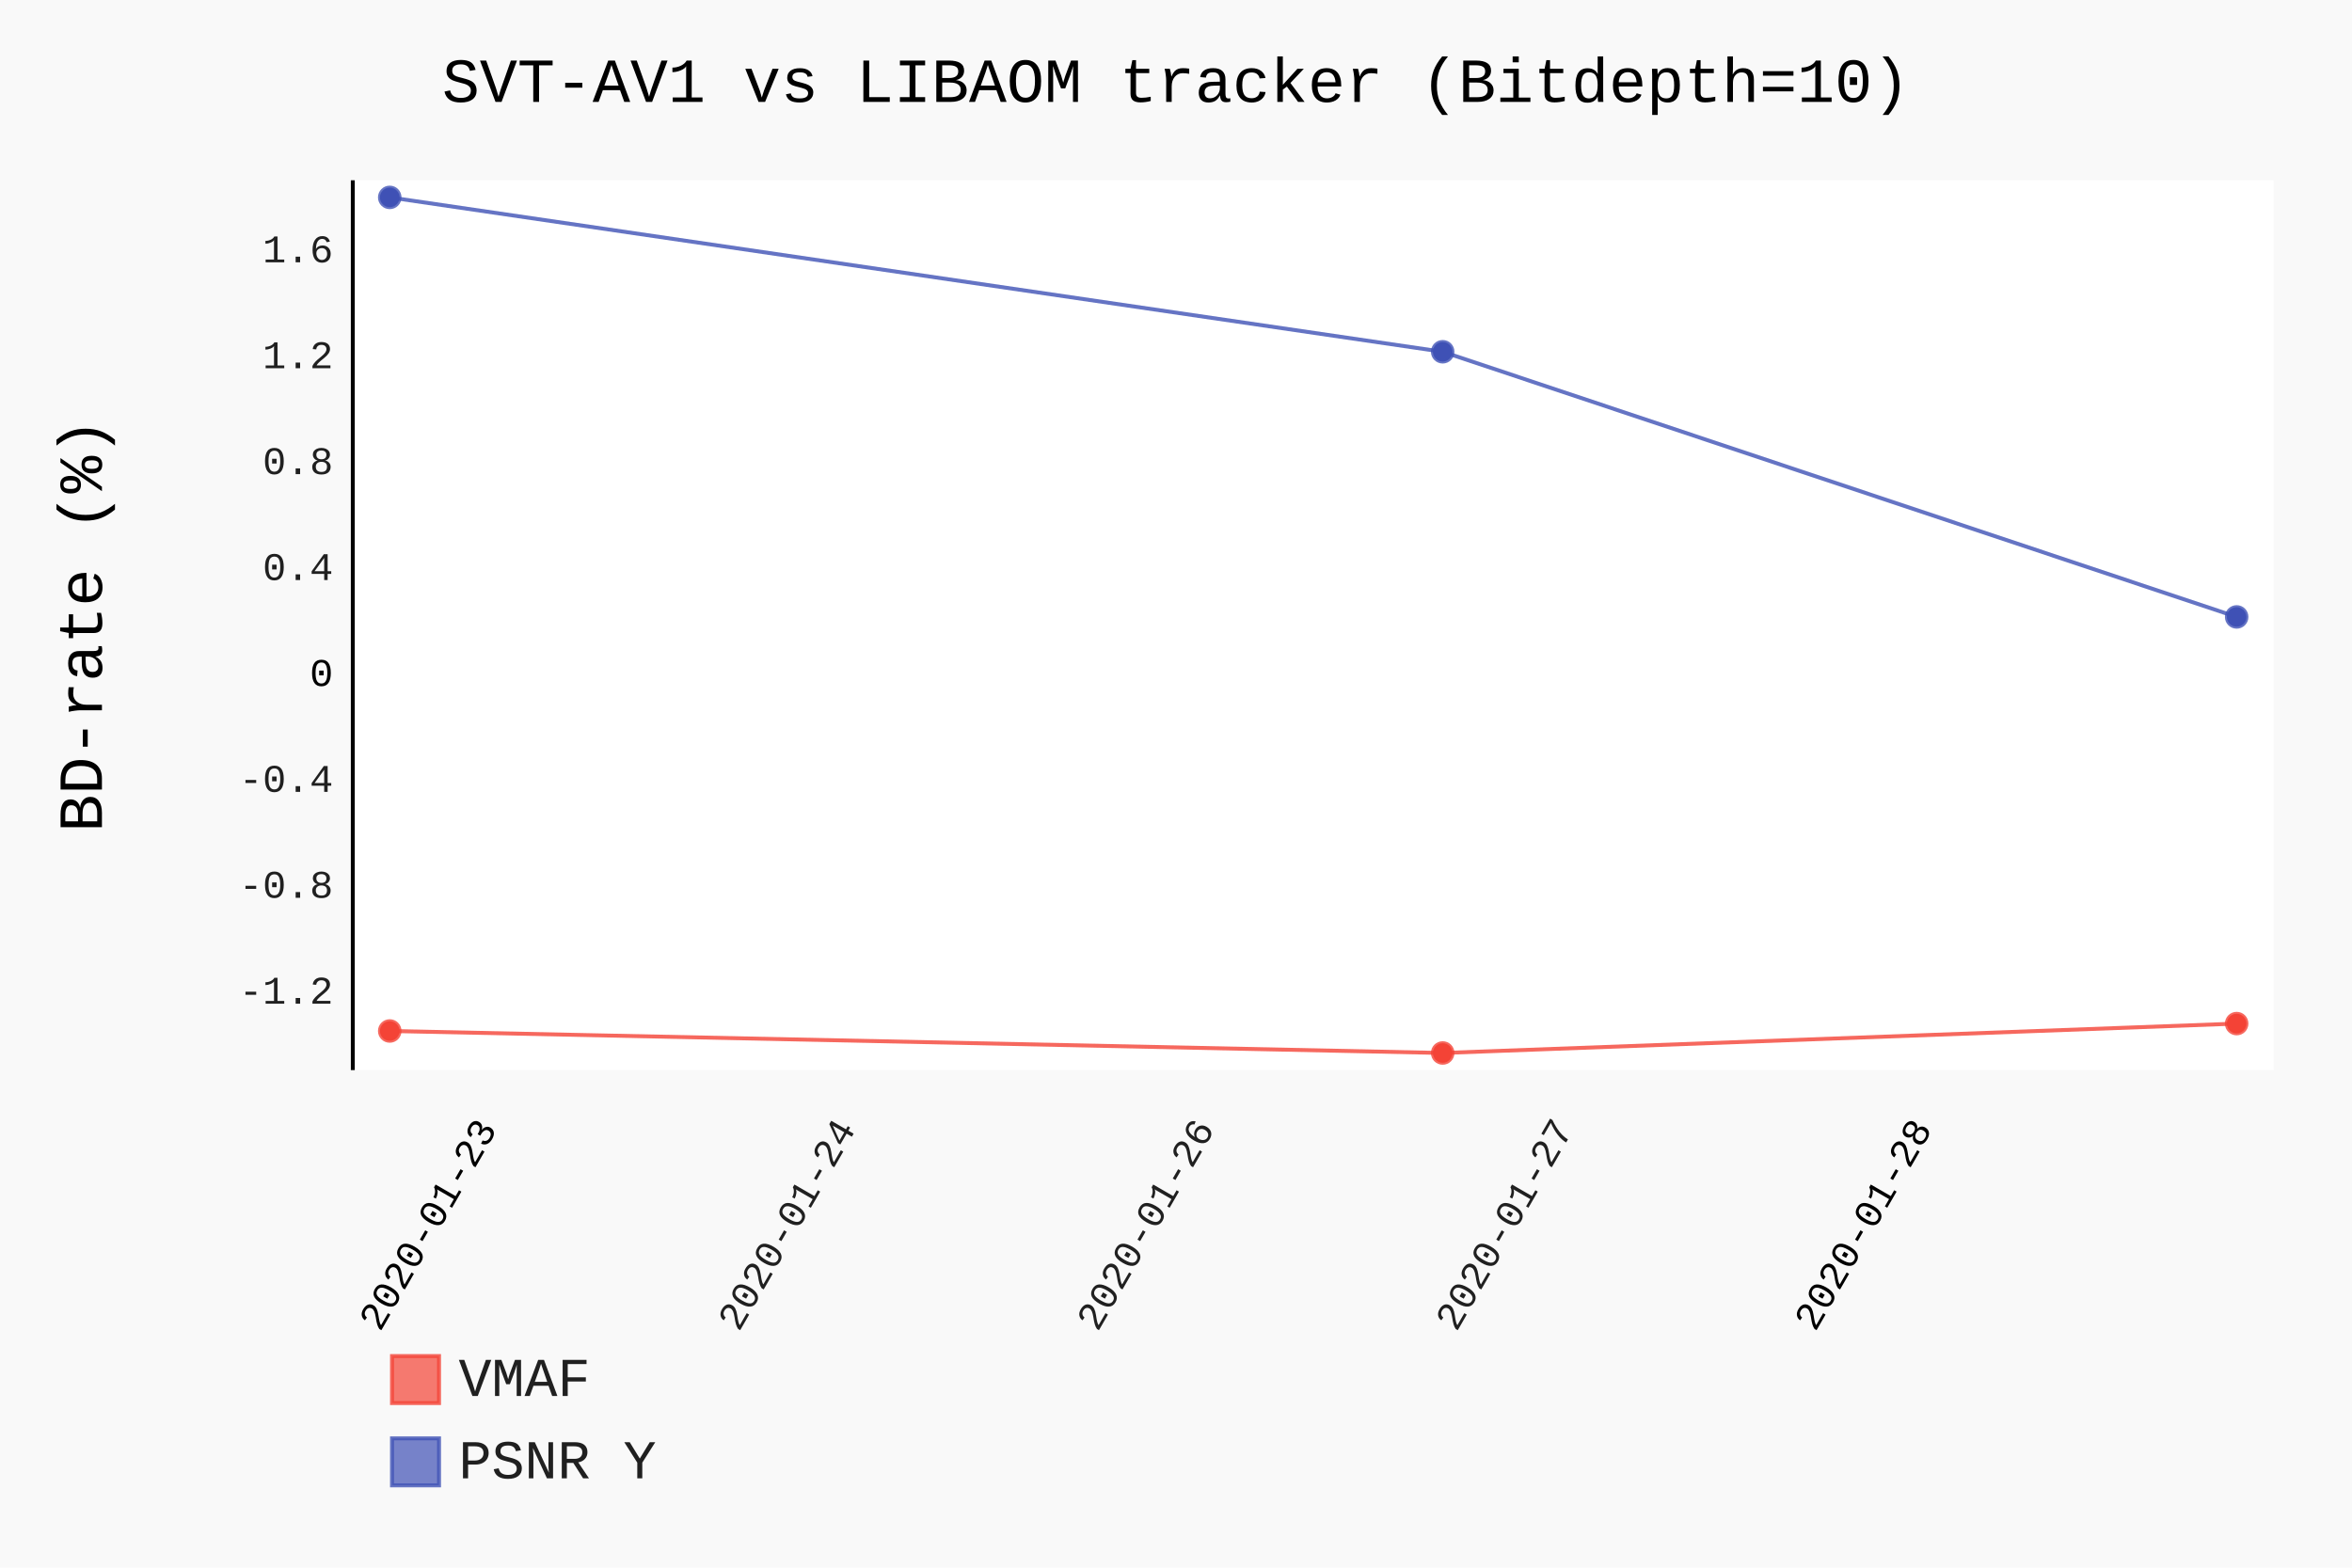
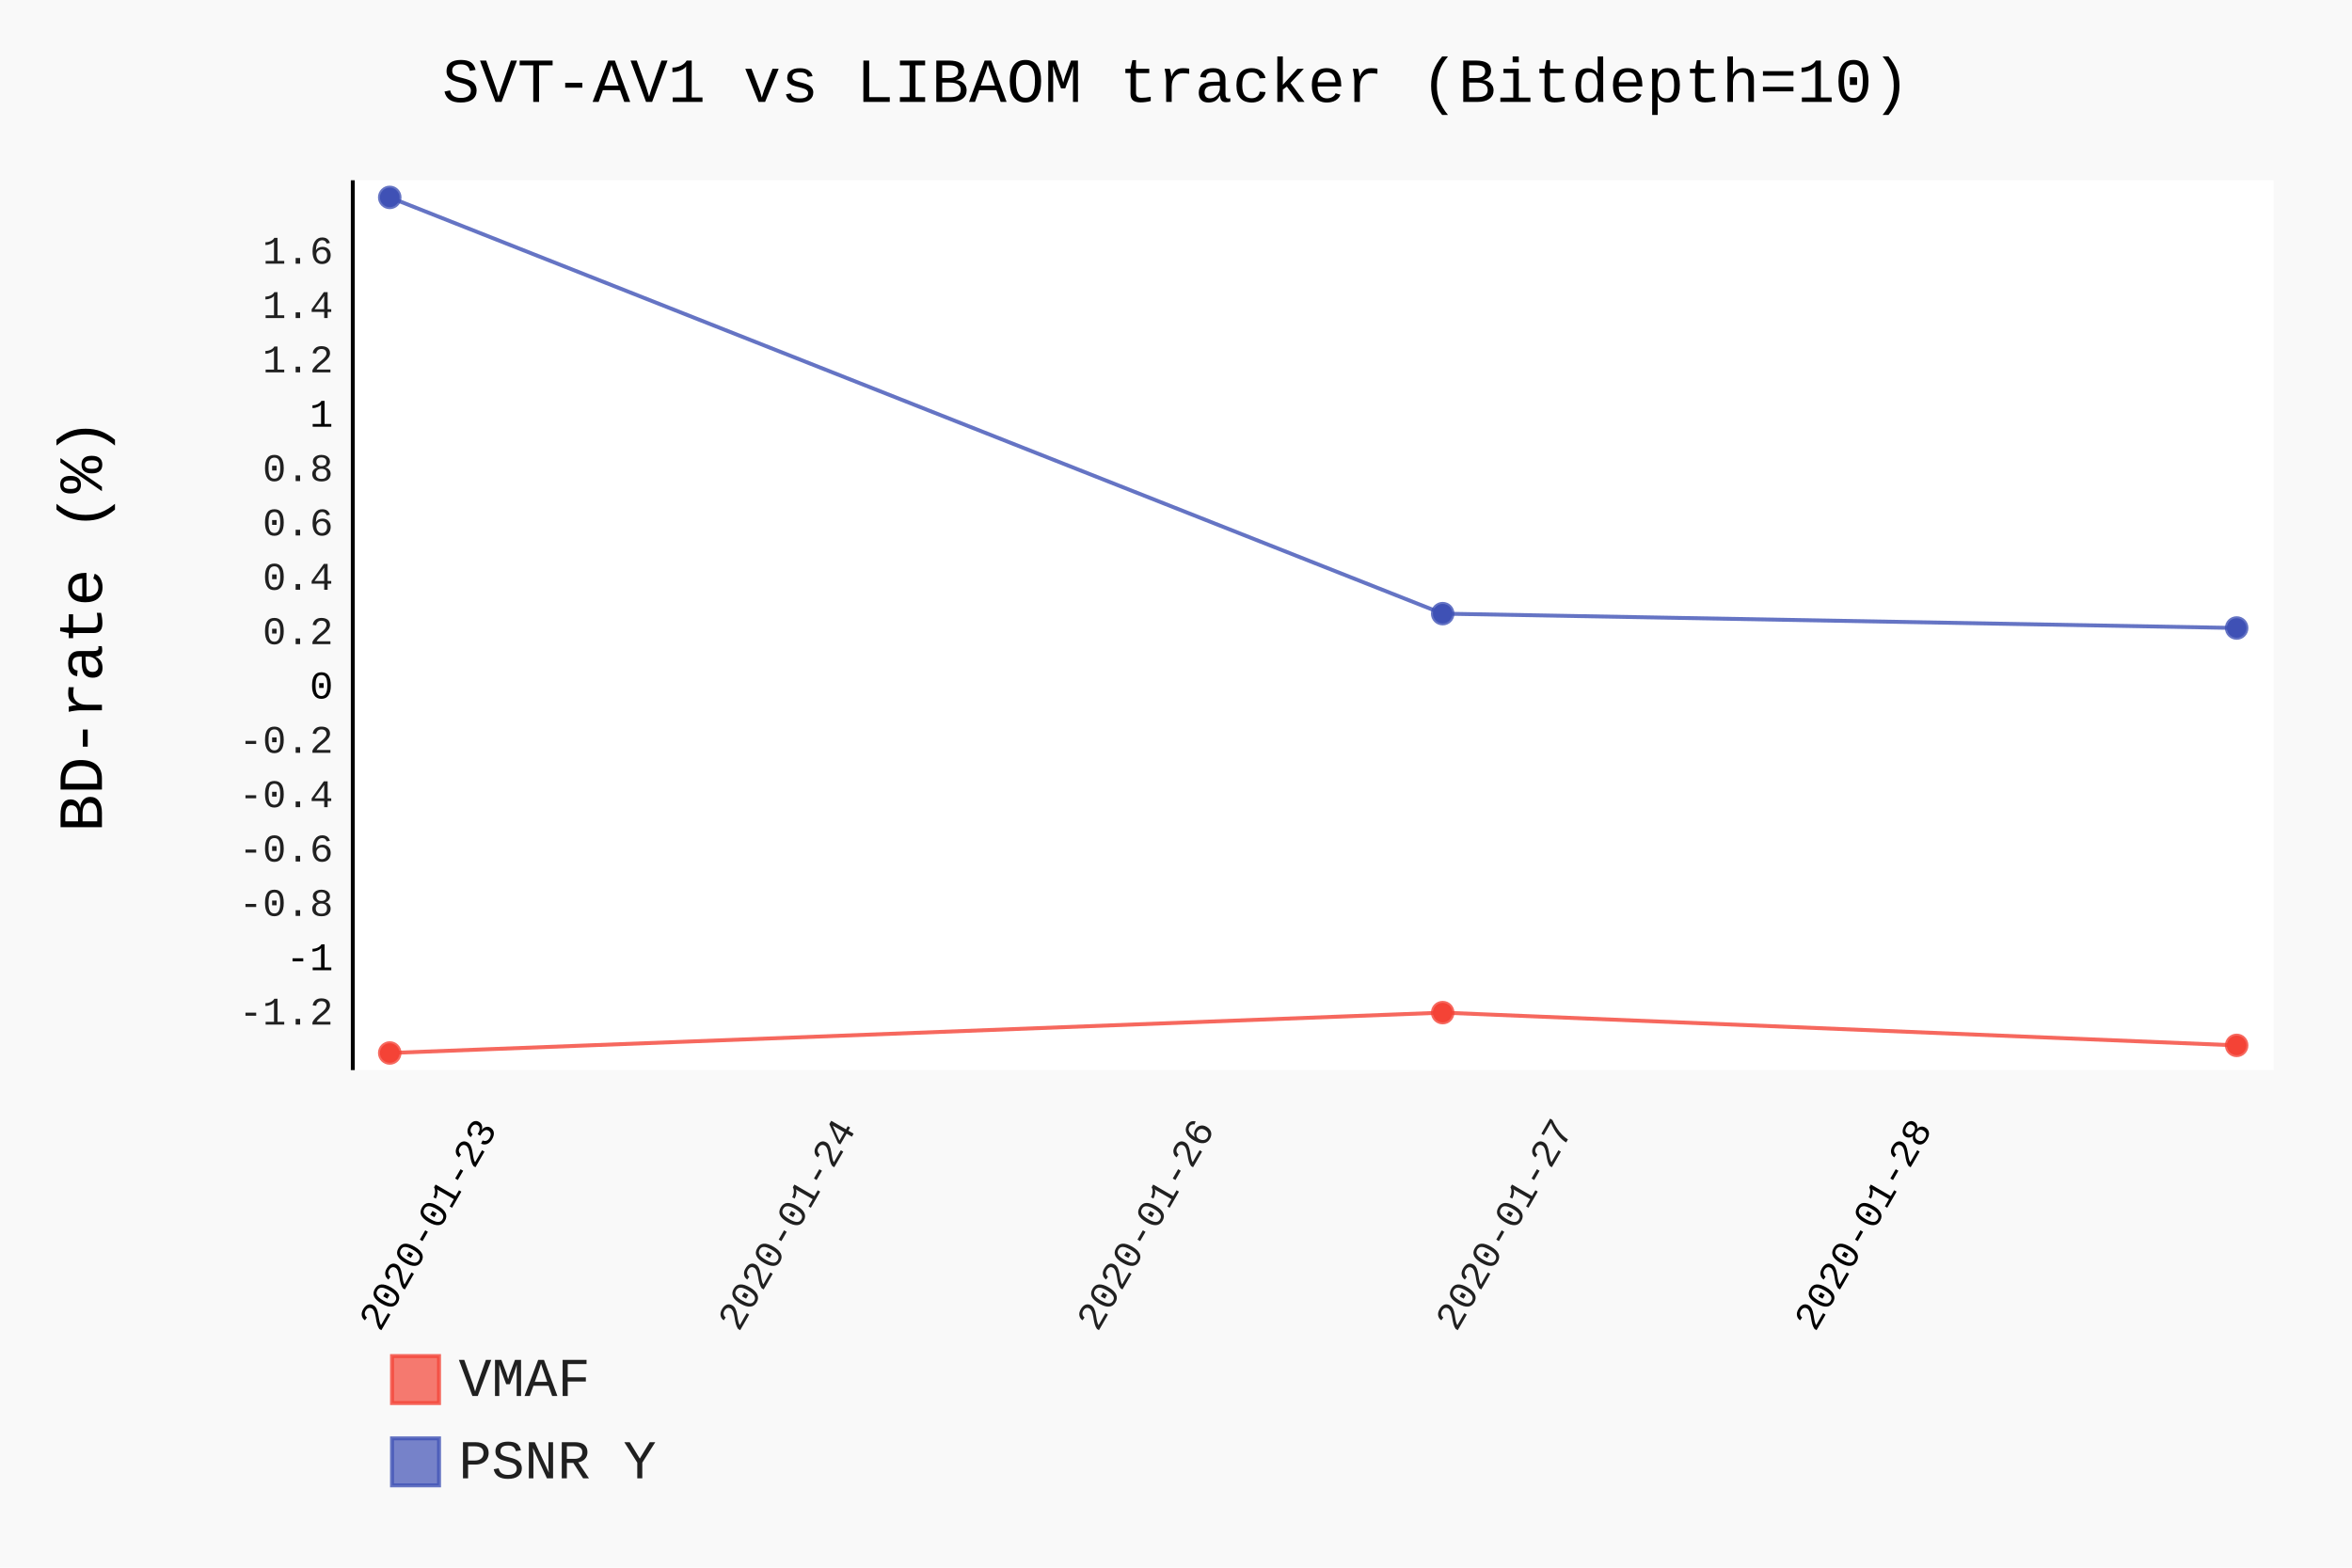
- <svg xmlns="http://www.w3.org/2000/svg" class="pygal-chart" id="chart-c822ef59-e83c-43b1-bb24-ead7fd39d4f0" viewBox="0 0 600 400">
+ <svg xmlns="http://www.w3.org/2000/svg" class="pygal-chart" id="chart-36248be4-6181-4d77-97c8-e304c95cf7d2" viewBox="0 0 600 400">
  <defs>
-     <style type="text/css">#chart-c822ef59-e83c-43b1-bb24-ead7fd39d4f0{-webkit-user-select:none;-webkit-font-smoothing:antialiased;font-family:Consolas,"Liberation Mono",Menlo,Courier,monospace}#chart-c822ef59-e83c-43b1-bb24-ead7fd39d4f0 .title{font-family:Consolas,"Liberation Mono",Menlo,Courier,monospace;font-size:16px}#chart-c822ef59-e83c-43b1-bb24-ead7fd39d4f0 .legends .legend text{font-family:Consolas,"Liberation Mono",Menlo,Courier,monospace;font-size:14px}#chart-c822ef59-e83c-43b1-bb24-ead7fd39d4f0 .axis text{font-family:Consolas,"Liberation Mono",Menlo,Courier,monospace;font-size:10px}#chart-c822ef59-e83c-43b1-bb24-ead7fd39d4f0 .axis text.major{font-family:Consolas,"Liberation Mono",Menlo,Courier,monospace;font-size:10px}#chart-c822ef59-e83c-43b1-bb24-ead7fd39d4f0 .text-overlay text.value{font-family:Consolas,"Liberation Mono",Menlo,Courier,monospace;font-size:16px}#chart-c822ef59-e83c-43b1-bb24-ead7fd39d4f0 .text-overlay text.label{font-family:Consolas,"Liberation Mono",Menlo,Courier,monospace;font-size:10px}#chart-c822ef59-e83c-43b1-bb24-ead7fd39d4f0 .tooltip{font-family:Consolas,"Liberation Mono",Menlo,Courier,monospace;font-size:14px}#chart-c822ef59-e83c-43b1-bb24-ead7fd39d4f0 text.no_data{font-family:Consolas,"Liberation Mono",Menlo,Courier,monospace;font-size:64px}
- #chart-c822ef59-e83c-43b1-bb24-ead7fd39d4f0{background-color:rgba(249,249,249,1)}#chart-c822ef59-e83c-43b1-bb24-ead7fd39d4f0 path,#chart-c822ef59-e83c-43b1-bb24-ead7fd39d4f0 line,#chart-c822ef59-e83c-43b1-bb24-ead7fd39d4f0 rect,#chart-c822ef59-e83c-43b1-bb24-ead7fd39d4f0 circle{-webkit-transition:150ms;-moz-transition:150ms;transition:150ms}#chart-c822ef59-e83c-43b1-bb24-ead7fd39d4f0 .graph &gt; .background{fill:rgba(249,249,249,1)}#chart-c822ef59-e83c-43b1-bb24-ead7fd39d4f0 .plot &gt; .background{fill:rgba(255,255,255,1)}#chart-c822ef59-e83c-43b1-bb24-ead7fd39d4f0 .graph{fill:rgba(0,0,0,.87)}#chart-c822ef59-e83c-43b1-bb24-ead7fd39d4f0 text.no_data{fill:rgba(0,0,0,1)}#chart-c822ef59-e83c-43b1-bb24-ead7fd39d4f0 .title{fill:rgba(0,0,0,1)}#chart-c822ef59-e83c-43b1-bb24-ead7fd39d4f0 .legends .legend text{fill:rgba(0,0,0,.87)}#chart-c822ef59-e83c-43b1-bb24-ead7fd39d4f0 .legends .legend:hover text{fill:rgba(0,0,0,1)}#chart-c822ef59-e83c-43b1-bb24-ead7fd39d4f0 .axis .line{stroke:rgba(0,0,0,1)}#chart-c822ef59-e83c-43b1-bb24-ead7fd39d4f0 .axis .guide.line{stroke:rgba(0,0,0,.54)}#chart-c822ef59-e83c-43b1-bb24-ead7fd39d4f0 .axis .major.line{stroke:rgba(0,0,0,.87)}#chart-c822ef59-e83c-43b1-bb24-ead7fd39d4f0 .axis text.major{fill:rgba(0,0,0,1)}#chart-c822ef59-e83c-43b1-bb24-ead7fd39d4f0 .axis.y .guides:hover .guide.line,#chart-c822ef59-e83c-43b1-bb24-ead7fd39d4f0 .line-graph .axis.x .guides:hover .guide.line,#chart-c822ef59-e83c-43b1-bb24-ead7fd39d4f0 .stackedline-graph .axis.x .guides:hover .guide.line,#chart-c822ef59-e83c-43b1-bb24-ead7fd39d4f0 .xy-graph .axis.x .guides:hover .guide.line{stroke:rgba(0,0,0,1)}#chart-c822ef59-e83c-43b1-bb24-ead7fd39d4f0 .axis .guides:hover text{fill:rgba(0,0,0,1)}#chart-c822ef59-e83c-43b1-bb24-ead7fd39d4f0 .reactive{fill-opacity:.7;stroke-opacity:.8}#chart-c822ef59-e83c-43b1-bb24-ead7fd39d4f0 .ci{stroke:rgba(0,0,0,.87)}#chart-c822ef59-e83c-43b1-bb24-ead7fd39d4f0 .reactive.active,#chart-c822ef59-e83c-43b1-bb24-ead7fd39d4f0 .active .reactive{fill-opacity:.8;stroke-opacity:.9;stroke-width:4}#chart-c822ef59-e83c-43b1-bb24-ead7fd39d4f0 .ci .reactive.active{stroke-width:1.5}#chart-c822ef59-e83c-43b1-bb24-ead7fd39d4f0 .series text{fill:rgba(0,0,0,1)}#chart-c822ef59-e83c-43b1-bb24-ead7fd39d4f0 .tooltip rect{fill:rgba(255,255,255,1);stroke:rgba(0,0,0,1);-webkit-transition:opacity 150ms;-moz-transition:opacity 150ms;transition:opacity 150ms}#chart-c822ef59-e83c-43b1-bb24-ead7fd39d4f0 .tooltip .label{fill:rgba(0,0,0,.87)}#chart-c822ef59-e83c-43b1-bb24-ead7fd39d4f0 .tooltip .label{fill:rgba(0,0,0,.87)}#chart-c822ef59-e83c-43b1-bb24-ead7fd39d4f0 .tooltip .legend{font-size:.8em;fill:rgba(0,0,0,.54)}#chart-c822ef59-e83c-43b1-bb24-ead7fd39d4f0 .tooltip .x_label{font-size:.6em;fill:rgba(0,0,0,1)}#chart-c822ef59-e83c-43b1-bb24-ead7fd39d4f0 .tooltip .xlink{font-size:.5em;text-decoration:underline}#chart-c822ef59-e83c-43b1-bb24-ead7fd39d4f0 .tooltip .value{font-size:1.5em}#chart-c822ef59-e83c-43b1-bb24-ead7fd39d4f0 .bound{font-size:.5em}#chart-c822ef59-e83c-43b1-bb24-ead7fd39d4f0 .max-value{font-size:.75em;fill:rgba(0,0,0,.54)}#chart-c822ef59-e83c-43b1-bb24-ead7fd39d4f0 .map-element{fill:rgba(255,255,255,1);stroke:rgba(0,0,0,.54) !important}#chart-c822ef59-e83c-43b1-bb24-ead7fd39d4f0 .map-element .reactive{fill-opacity:inherit;stroke-opacity:inherit}#chart-c822ef59-e83c-43b1-bb24-ead7fd39d4f0 .color-0,#chart-c822ef59-e83c-43b1-bb24-ead7fd39d4f0 .color-0 a:visited{stroke:#F44336;fill:#F44336}#chart-c822ef59-e83c-43b1-bb24-ead7fd39d4f0 .color-1,#chart-c822ef59-e83c-43b1-bb24-ead7fd39d4f0 .color-1 a:visited{stroke:#3F51B5;fill:#3F51B5}#chart-c822ef59-e83c-43b1-bb24-ead7fd39d4f0 .text-overlay .color-0 text{fill:black}#chart-c822ef59-e83c-43b1-bb24-ead7fd39d4f0 .text-overlay .color-1 text{fill:black}
- #chart-c822ef59-e83c-43b1-bb24-ead7fd39d4f0 text.no_data{text-anchor:middle}#chart-c822ef59-e83c-43b1-bb24-ead7fd39d4f0 .guide.line{fill:none}#chart-c822ef59-e83c-43b1-bb24-ead7fd39d4f0 .centered{text-anchor:middle}#chart-c822ef59-e83c-43b1-bb24-ead7fd39d4f0 .title{text-anchor:middle}#chart-c822ef59-e83c-43b1-bb24-ead7fd39d4f0 .legends .legend text{fill-opacity:1}#chart-c822ef59-e83c-43b1-bb24-ead7fd39d4f0 .axis.x text{text-anchor:middle}#chart-c822ef59-e83c-43b1-bb24-ead7fd39d4f0 .axis.x:not(.web) text[transform]{text-anchor:start}#chart-c822ef59-e83c-43b1-bb24-ead7fd39d4f0 .axis.x:not(.web) text[transform].backwards{text-anchor:end}#chart-c822ef59-e83c-43b1-bb24-ead7fd39d4f0 .axis.y text{text-anchor:end}#chart-c822ef59-e83c-43b1-bb24-ead7fd39d4f0 .axis.y text[transform].backwards{text-anchor:start}#chart-c822ef59-e83c-43b1-bb24-ead7fd39d4f0 .axis.y2 text{text-anchor:start}#chart-c822ef59-e83c-43b1-bb24-ead7fd39d4f0 .axis.y2 text[transform].backwards{text-anchor:end}#chart-c822ef59-e83c-43b1-bb24-ead7fd39d4f0 .axis .guide.line{stroke-dasharray:4,4}#chart-c822ef59-e83c-43b1-bb24-ead7fd39d4f0 .axis .major.guide.line{stroke-dasharray:6,6}#chart-c822ef59-e83c-43b1-bb24-ead7fd39d4f0 .horizontal .axis.y .guide.line,#chart-c822ef59-e83c-43b1-bb24-ead7fd39d4f0 .horizontal .axis.y2 .guide.line,#chart-c822ef59-e83c-43b1-bb24-ead7fd39d4f0 .vertical .axis.x .guide.line{opacity:0}#chart-c822ef59-e83c-43b1-bb24-ead7fd39d4f0 .horizontal .axis.always_show .guide.line,#chart-c822ef59-e83c-43b1-bb24-ead7fd39d4f0 .vertical .axis.always_show .guide.line{opacity:1 !important}#chart-c822ef59-e83c-43b1-bb24-ead7fd39d4f0 .axis.y .guides:hover .guide.line,#chart-c822ef59-e83c-43b1-bb24-ead7fd39d4f0 .axis.y2 .guides:hover .guide.line,#chart-c822ef59-e83c-43b1-bb24-ead7fd39d4f0 .axis.x .guides:hover .guide.line{opacity:1}#chart-c822ef59-e83c-43b1-bb24-ead7fd39d4f0 .axis .guides:hover text{opacity:1}#chart-c822ef59-e83c-43b1-bb24-ead7fd39d4f0 .nofill{fill:none}#chart-c822ef59-e83c-43b1-bb24-ead7fd39d4f0 .subtle-fill{fill-opacity:.2}#chart-c822ef59-e83c-43b1-bb24-ead7fd39d4f0 .dot{stroke-width:1px;fill-opacity:1}#chart-c822ef59-e83c-43b1-bb24-ead7fd39d4f0 .dot.active{stroke-width:5px}#chart-c822ef59-e83c-43b1-bb24-ead7fd39d4f0 .dot.negative{fill:transparent}#chart-c822ef59-e83c-43b1-bb24-ead7fd39d4f0 text,#chart-c822ef59-e83c-43b1-bb24-ead7fd39d4f0 tspan{stroke:none !important}#chart-c822ef59-e83c-43b1-bb24-ead7fd39d4f0 .series text.active{opacity:1}#chart-c822ef59-e83c-43b1-bb24-ead7fd39d4f0 .tooltip rect{fill-opacity:.95;stroke-width:.5}#chart-c822ef59-e83c-43b1-bb24-ead7fd39d4f0 .tooltip text{fill-opacity:1}#chart-c822ef59-e83c-43b1-bb24-ead7fd39d4f0 .showable{visibility:hidden}#chart-c822ef59-e83c-43b1-bb24-ead7fd39d4f0 .showable.shown{visibility:visible}#chart-c822ef59-e83c-43b1-bb24-ead7fd39d4f0 .gauge-background{fill:rgba(229,229,229,1);stroke:none}#chart-c822ef59-e83c-43b1-bb24-ead7fd39d4f0 .bg-lines{stroke:rgba(249,249,249,1);stroke-width:2px}</style>
+     <style type="text/css">#chart-36248be4-6181-4d77-97c8-e304c95cf7d2{-webkit-user-select:none;-webkit-font-smoothing:antialiased;font-family:Consolas,"Liberation Mono",Menlo,Courier,monospace}#chart-36248be4-6181-4d77-97c8-e304c95cf7d2 .title{font-family:Consolas,"Liberation Mono",Menlo,Courier,monospace;font-size:16px}#chart-36248be4-6181-4d77-97c8-e304c95cf7d2 .legends .legend text{font-family:Consolas,"Liberation Mono",Menlo,Courier,monospace;font-size:14px}#chart-36248be4-6181-4d77-97c8-e304c95cf7d2 .axis text{font-family:Consolas,"Liberation Mono",Menlo,Courier,monospace;font-size:10px}#chart-36248be4-6181-4d77-97c8-e304c95cf7d2 .axis text.major{font-family:Consolas,"Liberation Mono",Menlo,Courier,monospace;font-size:10px}#chart-36248be4-6181-4d77-97c8-e304c95cf7d2 .text-overlay text.value{font-family:Consolas,"Liberation Mono",Menlo,Courier,monospace;font-size:16px}#chart-36248be4-6181-4d77-97c8-e304c95cf7d2 .text-overlay text.label{font-family:Consolas,"Liberation Mono",Menlo,Courier,monospace;font-size:10px}#chart-36248be4-6181-4d77-97c8-e304c95cf7d2 .tooltip{font-family:Consolas,"Liberation Mono",Menlo,Courier,monospace;font-size:14px}#chart-36248be4-6181-4d77-97c8-e304c95cf7d2 text.no_data{font-family:Consolas,"Liberation Mono",Menlo,Courier,monospace;font-size:64px}
+ #chart-36248be4-6181-4d77-97c8-e304c95cf7d2{background-color:rgba(249,249,249,1)}#chart-36248be4-6181-4d77-97c8-e304c95cf7d2 path,#chart-36248be4-6181-4d77-97c8-e304c95cf7d2 line,#chart-36248be4-6181-4d77-97c8-e304c95cf7d2 rect,#chart-36248be4-6181-4d77-97c8-e304c95cf7d2 circle{-webkit-transition:150ms;-moz-transition:150ms;transition:150ms}#chart-36248be4-6181-4d77-97c8-e304c95cf7d2 .graph &gt; .background{fill:rgba(249,249,249,1)}#chart-36248be4-6181-4d77-97c8-e304c95cf7d2 .plot &gt; .background{fill:rgba(255,255,255,1)}#chart-36248be4-6181-4d77-97c8-e304c95cf7d2 .graph{fill:rgba(0,0,0,.87)}#chart-36248be4-6181-4d77-97c8-e304c95cf7d2 text.no_data{fill:rgba(0,0,0,1)}#chart-36248be4-6181-4d77-97c8-e304c95cf7d2 .title{fill:rgba(0,0,0,1)}#chart-36248be4-6181-4d77-97c8-e304c95cf7d2 .legends .legend text{fill:rgba(0,0,0,.87)}#chart-36248be4-6181-4d77-97c8-e304c95cf7d2 .legends .legend:hover text{fill:rgba(0,0,0,1)}#chart-36248be4-6181-4d77-97c8-e304c95cf7d2 .axis .line{stroke:rgba(0,0,0,1)}#chart-36248be4-6181-4d77-97c8-e304c95cf7d2 .axis .guide.line{stroke:rgba(0,0,0,.54)}#chart-36248be4-6181-4d77-97c8-e304c95cf7d2 .axis .major.line{stroke:rgba(0,0,0,.87)}#chart-36248be4-6181-4d77-97c8-e304c95cf7d2 .axis text.major{fill:rgba(0,0,0,1)}#chart-36248be4-6181-4d77-97c8-e304c95cf7d2 .axis.y .guides:hover .guide.line,#chart-36248be4-6181-4d77-97c8-e304c95cf7d2 .line-graph .axis.x .guides:hover .guide.line,#chart-36248be4-6181-4d77-97c8-e304c95cf7d2 .stackedline-graph .axis.x .guides:hover .guide.line,#chart-36248be4-6181-4d77-97c8-e304c95cf7d2 .xy-graph .axis.x .guides:hover .guide.line{stroke:rgba(0,0,0,1)}#chart-36248be4-6181-4d77-97c8-e304c95cf7d2 .axis .guides:hover text{fill:rgba(0,0,0,1)}#chart-36248be4-6181-4d77-97c8-e304c95cf7d2 .reactive{fill-opacity:.7;stroke-opacity:.8}#chart-36248be4-6181-4d77-97c8-e304c95cf7d2 .ci{stroke:rgba(0,0,0,.87)}#chart-36248be4-6181-4d77-97c8-e304c95cf7d2 .reactive.active,#chart-36248be4-6181-4d77-97c8-e304c95cf7d2 .active .reactive{fill-opacity:.8;stroke-opacity:.9;stroke-width:4}#chart-36248be4-6181-4d77-97c8-e304c95cf7d2 .ci .reactive.active{stroke-width:1.5}#chart-36248be4-6181-4d77-97c8-e304c95cf7d2 .series text{fill:rgba(0,0,0,1)}#chart-36248be4-6181-4d77-97c8-e304c95cf7d2 .tooltip rect{fill:rgba(255,255,255,1);stroke:rgba(0,0,0,1);-webkit-transition:opacity 150ms;-moz-transition:opacity 150ms;transition:opacity 150ms}#chart-36248be4-6181-4d77-97c8-e304c95cf7d2 .tooltip .label{fill:rgba(0,0,0,.87)}#chart-36248be4-6181-4d77-97c8-e304c95cf7d2 .tooltip .label{fill:rgba(0,0,0,.87)}#chart-36248be4-6181-4d77-97c8-e304c95cf7d2 .tooltip .legend{font-size:.8em;fill:rgba(0,0,0,.54)}#chart-36248be4-6181-4d77-97c8-e304c95cf7d2 .tooltip .x_label{font-size:.6em;fill:rgba(0,0,0,1)}#chart-36248be4-6181-4d77-97c8-e304c95cf7d2 .tooltip .xlink{font-size:.5em;text-decoration:underline}#chart-36248be4-6181-4d77-97c8-e304c95cf7d2 .tooltip .value{font-size:1.5em}#chart-36248be4-6181-4d77-97c8-e304c95cf7d2 .bound{font-size:.5em}#chart-36248be4-6181-4d77-97c8-e304c95cf7d2 .max-value{font-size:.75em;fill:rgba(0,0,0,.54)}#chart-36248be4-6181-4d77-97c8-e304c95cf7d2 .map-element{fill:rgba(255,255,255,1);stroke:rgba(0,0,0,.54) !important}#chart-36248be4-6181-4d77-97c8-e304c95cf7d2 .map-element .reactive{fill-opacity:inherit;stroke-opacity:inherit}#chart-36248be4-6181-4d77-97c8-e304c95cf7d2 .color-0,#chart-36248be4-6181-4d77-97c8-e304c95cf7d2 .color-0 a:visited{stroke:#F44336;fill:#F44336}#chart-36248be4-6181-4d77-97c8-e304c95cf7d2 .color-1,#chart-36248be4-6181-4d77-97c8-e304c95cf7d2 .color-1 a:visited{stroke:#3F51B5;fill:#3F51B5}#chart-36248be4-6181-4d77-97c8-e304c95cf7d2 .text-overlay .color-0 text{fill:black}#chart-36248be4-6181-4d77-97c8-e304c95cf7d2 .text-overlay .color-1 text{fill:black}
+ #chart-36248be4-6181-4d77-97c8-e304c95cf7d2 text.no_data{text-anchor:middle}#chart-36248be4-6181-4d77-97c8-e304c95cf7d2 .guide.line{fill:none}#chart-36248be4-6181-4d77-97c8-e304c95cf7d2 .centered{text-anchor:middle}#chart-36248be4-6181-4d77-97c8-e304c95cf7d2 .title{text-anchor:middle}#chart-36248be4-6181-4d77-97c8-e304c95cf7d2 .legends .legend text{fill-opacity:1}#chart-36248be4-6181-4d77-97c8-e304c95cf7d2 .axis.x text{text-anchor:middle}#chart-36248be4-6181-4d77-97c8-e304c95cf7d2 .axis.x:not(.web) text[transform]{text-anchor:start}#chart-36248be4-6181-4d77-97c8-e304c95cf7d2 .axis.x:not(.web) text[transform].backwards{text-anchor:end}#chart-36248be4-6181-4d77-97c8-e304c95cf7d2 .axis.y text{text-anchor:end}#chart-36248be4-6181-4d77-97c8-e304c95cf7d2 .axis.y text[transform].backwards{text-anchor:start}#chart-36248be4-6181-4d77-97c8-e304c95cf7d2 .axis.y2 text{text-anchor:start}#chart-36248be4-6181-4d77-97c8-e304c95cf7d2 .axis.y2 text[transform].backwards{text-anchor:end}#chart-36248be4-6181-4d77-97c8-e304c95cf7d2 .axis .guide.line{stroke-dasharray:4,4}#chart-36248be4-6181-4d77-97c8-e304c95cf7d2 .axis .major.guide.line{stroke-dasharray:6,6}#chart-36248be4-6181-4d77-97c8-e304c95cf7d2 .horizontal .axis.y .guide.line,#chart-36248be4-6181-4d77-97c8-e304c95cf7d2 .horizontal .axis.y2 .guide.line,#chart-36248be4-6181-4d77-97c8-e304c95cf7d2 .vertical .axis.x .guide.line{opacity:0}#chart-36248be4-6181-4d77-97c8-e304c95cf7d2 .horizontal .axis.always_show .guide.line,#chart-36248be4-6181-4d77-97c8-e304c95cf7d2 .vertical .axis.always_show .guide.line{opacity:1 !important}#chart-36248be4-6181-4d77-97c8-e304c95cf7d2 .axis.y .guides:hover .guide.line,#chart-36248be4-6181-4d77-97c8-e304c95cf7d2 .axis.y2 .guides:hover .guide.line,#chart-36248be4-6181-4d77-97c8-e304c95cf7d2 .axis.x .guides:hover .guide.line{opacity:1}#chart-36248be4-6181-4d77-97c8-e304c95cf7d2 .axis .guides:hover text{opacity:1}#chart-36248be4-6181-4d77-97c8-e304c95cf7d2 .nofill{fill:none}#chart-36248be4-6181-4d77-97c8-e304c95cf7d2 .subtle-fill{fill-opacity:.2}#chart-36248be4-6181-4d77-97c8-e304c95cf7d2 .dot{stroke-width:1px;fill-opacity:1}#chart-36248be4-6181-4d77-97c8-e304c95cf7d2 .dot.active{stroke-width:5px}#chart-36248be4-6181-4d77-97c8-e304c95cf7d2 .dot.negative{fill:transparent}#chart-36248be4-6181-4d77-97c8-e304c95cf7d2 text,#chart-36248be4-6181-4d77-97c8-e304c95cf7d2 tspan{stroke:none !important}#chart-36248be4-6181-4d77-97c8-e304c95cf7d2 .series text.active{opacity:1}#chart-36248be4-6181-4d77-97c8-e304c95cf7d2 .tooltip rect{fill-opacity:.95;stroke-width:.5}#chart-36248be4-6181-4d77-97c8-e304c95cf7d2 .tooltip text{fill-opacity:1}#chart-36248be4-6181-4d77-97c8-e304c95cf7d2 .showable{visibility:hidden}#chart-36248be4-6181-4d77-97c8-e304c95cf7d2 .showable.shown{visibility:visible}#chart-36248be4-6181-4d77-97c8-e304c95cf7d2 .gauge-background{fill:rgba(229,229,229,1);stroke:none}#chart-36248be4-6181-4d77-97c8-e304c95cf7d2 .bg-lines{stroke:rgba(249,249,249,1);stroke-width:2px}</style>
  </defs>
  <g class="graph datetimeline-graph vertical">
    <rect class="background" height="400" width="600" x="0" y="0" />
    <g class="plot" transform="translate(90, 46)">
      <rect class="background" height="227.038" width="490.0" x="0" y="0" />
      <g class="axis y">
        <g class="guides">
-           <text class="" x="-5" y="210.091">-1.2</text>
+           <text class="" x="-5" y="215.426">-1.2</text>
        </g>
        <g class="guides">
-           <text class="" x="-5" y="183.068">-0.8</text>
+           <text class="major" x="-5" y="201.559">-1</text>
        </g>
        <g class="guides">
-           <text class="" x="-5" y="156.046">-0.4</text>
+           <text class="" x="-5" y="187.691">-0.8</text>
        </g>
        <g class="guides">
-           <text class="major" x="-5" y="129.024">0</text>
+           <text class="" x="-5" y="173.823">-0.6</text>
        </g>
        <g class="guides">
-           <text class="" x="-5" y="102.001">0.4</text>
+           <text class="" x="-5" y="159.956">-0.4</text>
        </g>
        <g class="guides">
-           <text class="" x="-5" y="74.979">0.8</text>
+           <text class="" x="-5" y="146.088">-0.2</text>
        </g>
        <g class="guides">
-           <text class="" x="-5" y="47.957">1.2</text>
+           <text class="major" x="-5" y="132.22">0</text>
        </g>
        <g class="guides">
-           <text class="" x="-5" y="20.934">1.6</text>
+           <text class="" x="-5" y="118.353">0.2</text>
+         </g>
+         <g class="guides">
+           <text class="" x="-5" y="104.485">0.4</text>
+         </g>
+         <g class="guides">
+           <text class="" x="-5" y="90.617">0.6</text>
+         </g>
+         <g class="guides">
+           <text class="" x="-5" y="76.75">0.8</text>
+         </g>
+         <g class="guides">
+           <text class="major" x="-5" y="62.882">1</text>
+         </g>
+         <g class="guides">
+           <text class="" x="-5" y="49.014">1.2</text>
+         </g>
+         <g class="guides">
+           <text class="" x="-5" y="35.147">1.4</text>
+         </g>
+         <g class="guides">
+           <text class="" x="-5" y="21.279">1.6</text>
        </g>
      </g>
      <g class="axis x">
        <path class="line" d="M0 0 v227.038" />
        <g class="guides">
          <path class="major guide line" d="M36.945 0 v227.038" />
          <text class="major backwards" transform="rotate(300 36.94504 242.0385)" x="36.945" y="242.038">2020-01-23</text>
        </g>
        <g class="guides">
          <path class="guide line" d="M128.474 0 v227.038" />
          <text class="backwards" transform="rotate(300 128.4744 242.0385)" x="128.474" y="242.038">2020-01-24</text>
        </g>
        <g class="guides">
          <path class="guide line" d="M220.004 0 v227.038" />
          <text class="backwards" transform="rotate(300 220.0038 242.0385)" x="220.004" y="242.038">2020-01-26</text>
        </g>
        <g class="guides">
          <path class="guide line" d="M311.533 0 v227.038" />
          <text class="backwards" transform="rotate(300 311.5332 242.0385)" x="311.533" y="242.038">2020-01-27</text>
        </g>
        <g class="guides">
          <path class="major guide line" d="M403.063 0 v227.038" />
          <text class="major backwards" transform="rotate(300 403.0625 242.0385)" x="403.063" y="242.038">2020-01-28</text>
        </g>
      </g>
      <g class="series serie-0 color-0">
-         <path class="line reactive nofill" d="M9.423 217.06 L278.033 222.672 480.577 215.172" />
+         <path class="line reactive nofill" d="M9.423 222.672 L278.033 212.374 480.577 220.734" />
      </g>
      <g class="series serie-1 color-1">
-         <path class="line reactive nofill" d="M9.423 4.366 L278.033 43.752 480.577 111.411" />
+         <path class="line reactive nofill" d="M9.423 4.366 L278.033 110.574 480.577 114.236" />
      </g>
    </g>
    <g class="titles">
      <text class="title plot_title" x="300.0" y="26">SVT-AV1 vs LIBAOM tracker (Bitdepth=10)</text>
      <text class="title" transform="rotate(-90 0 159.5192)" x="0" y="185.519">BD-rate (%)</text>
    </g>
    <g class="plot overlay" transform="translate(90, 46)">
      <g class="series serie-0 color-0">
        <g class="dots">
-           <circle class="dot reactive tooltip-trigger" cx="9.423" cy="217.06" r="2.5" />
+           <circle class="dot reactive tooltip-trigger" cx="9.423" cy="222.672" r="2.5" />
        </g>
        <g class="dots">
-           <circle class="dot reactive tooltip-trigger" cx="278.033" cy="222.672" r="2.5" />
+           <circle class="dot reactive tooltip-trigger" cx="278.033" cy="212.374" r="2.5" />
        </g>
        <g class="dots">
-           <circle class="dot reactive tooltip-trigger" cx="480.577" cy="215.172" r="2.5" />
+           <circle class="dot reactive tooltip-trigger" cx="480.577" cy="220.734" r="2.5" />
        </g>
      </g>
      <g class="series serie-1 color-1">
        <g class="dots">
          <circle class="dot reactive tooltip-trigger" cx="9.423" cy="4.366" r="2.5" />
        </g>
        <g class="dots">
-           <circle class="dot reactive tooltip-trigger" cx="278.033" cy="43.752" r="2.5" />
+           <circle class="dot reactive tooltip-trigger" cx="278.033" cy="110.574" r="2.5" />
        </g>
        <g class="dots">
-           <circle class="dot reactive tooltip-trigger" cx="480.577" cy="111.411" r="2.5" />
+           <circle class="dot reactive tooltip-trigger" cx="480.577" cy="114.236" r="2.5" />
        </g>
      </g>
    </g>
    <g class="plot text-overlay" transform="translate(90, 46)">
      <g class="series serie-0 color-0" />
      <g class="series serie-1 color-1" />
    </g>
    <g class="plot tooltip-overlay" transform="translate(90, 46)">
      <g class="tooltip" style="opacity: 0" transform="translate(0 0)">
        <rect class="tooltip-box" height="0" rx="0" ry="0" width="0" />
        <g class="text" />
      </g>
    </g>
    <g class="legends" transform="translate(100, 345)">
      <g class="legend reactive activate-serie" id="activate-serie-0">
        <rect class="color-0 reactive" height="12" width="12" x="0.0" y="1.0" />
        <text x="17.0" y="11.2">VMAF</text>
      </g>
      <g class="legend reactive activate-serie" id="activate-serie-1">
        <rect class="color-1 reactive" height="12" width="12" x="0.0" y="22.0" />
        <text x="17.0" y="32.2">PSNR Y</text>
      </g>
    </g>
  </g>
</svg>
